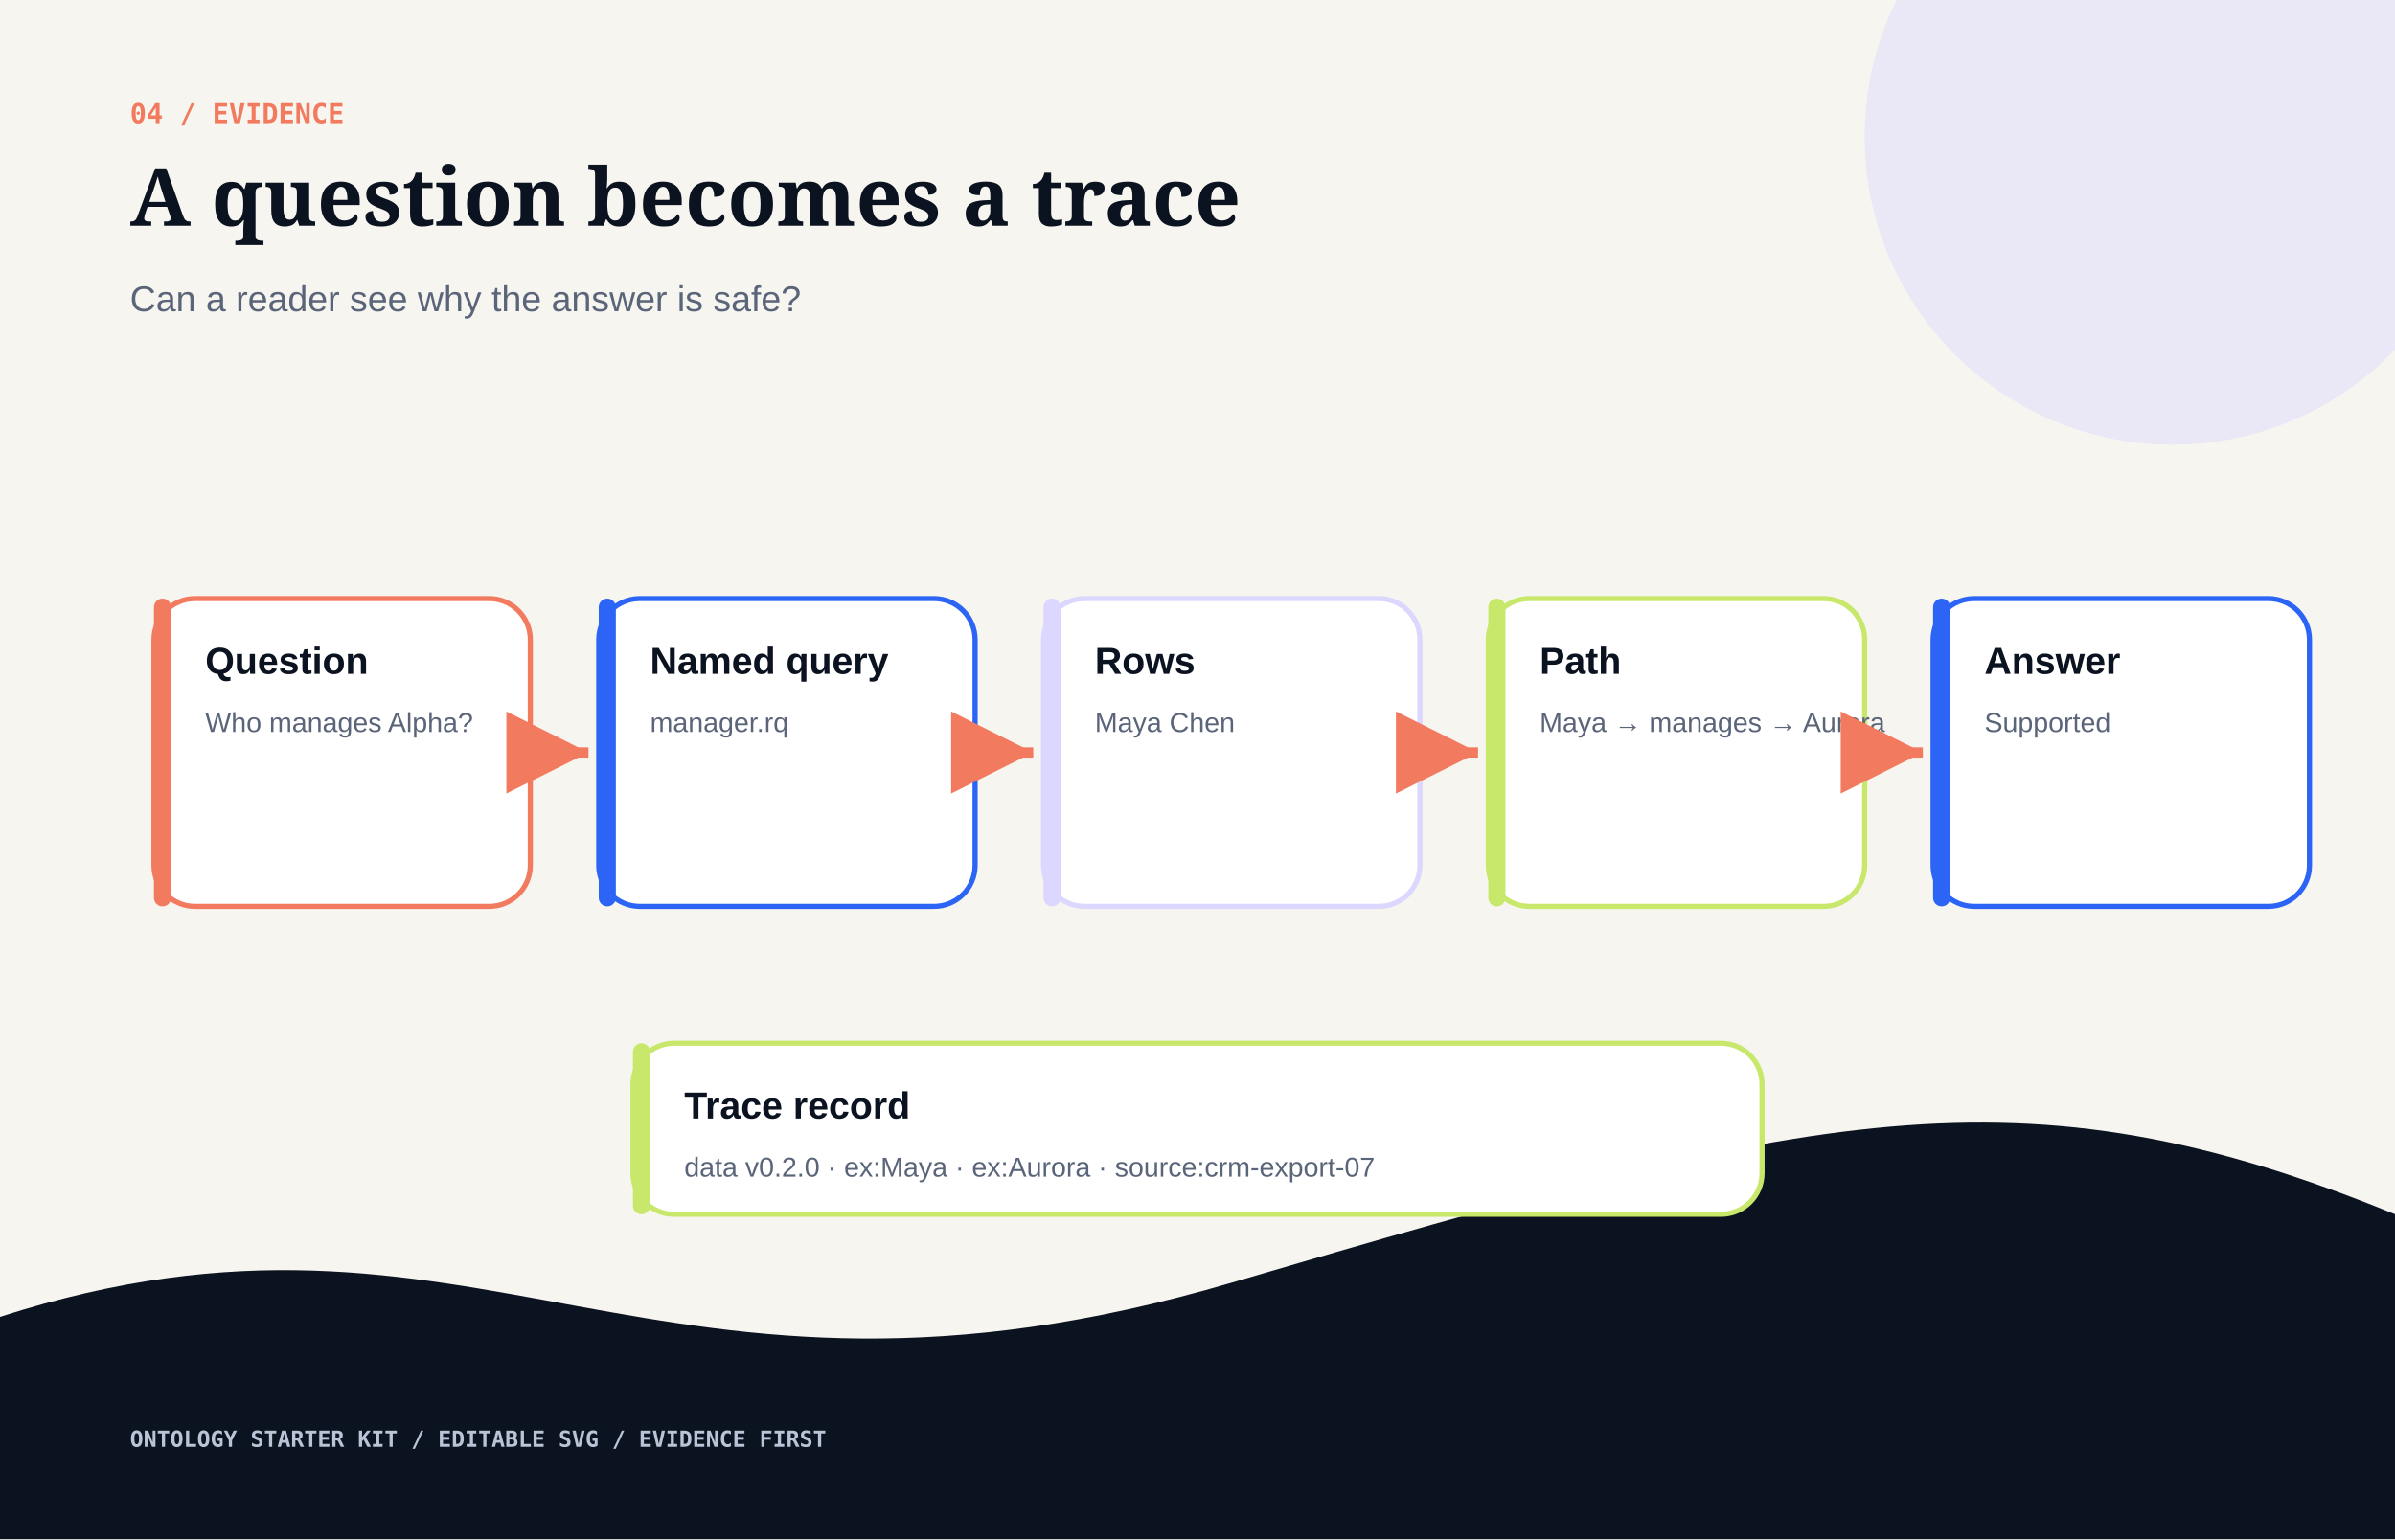
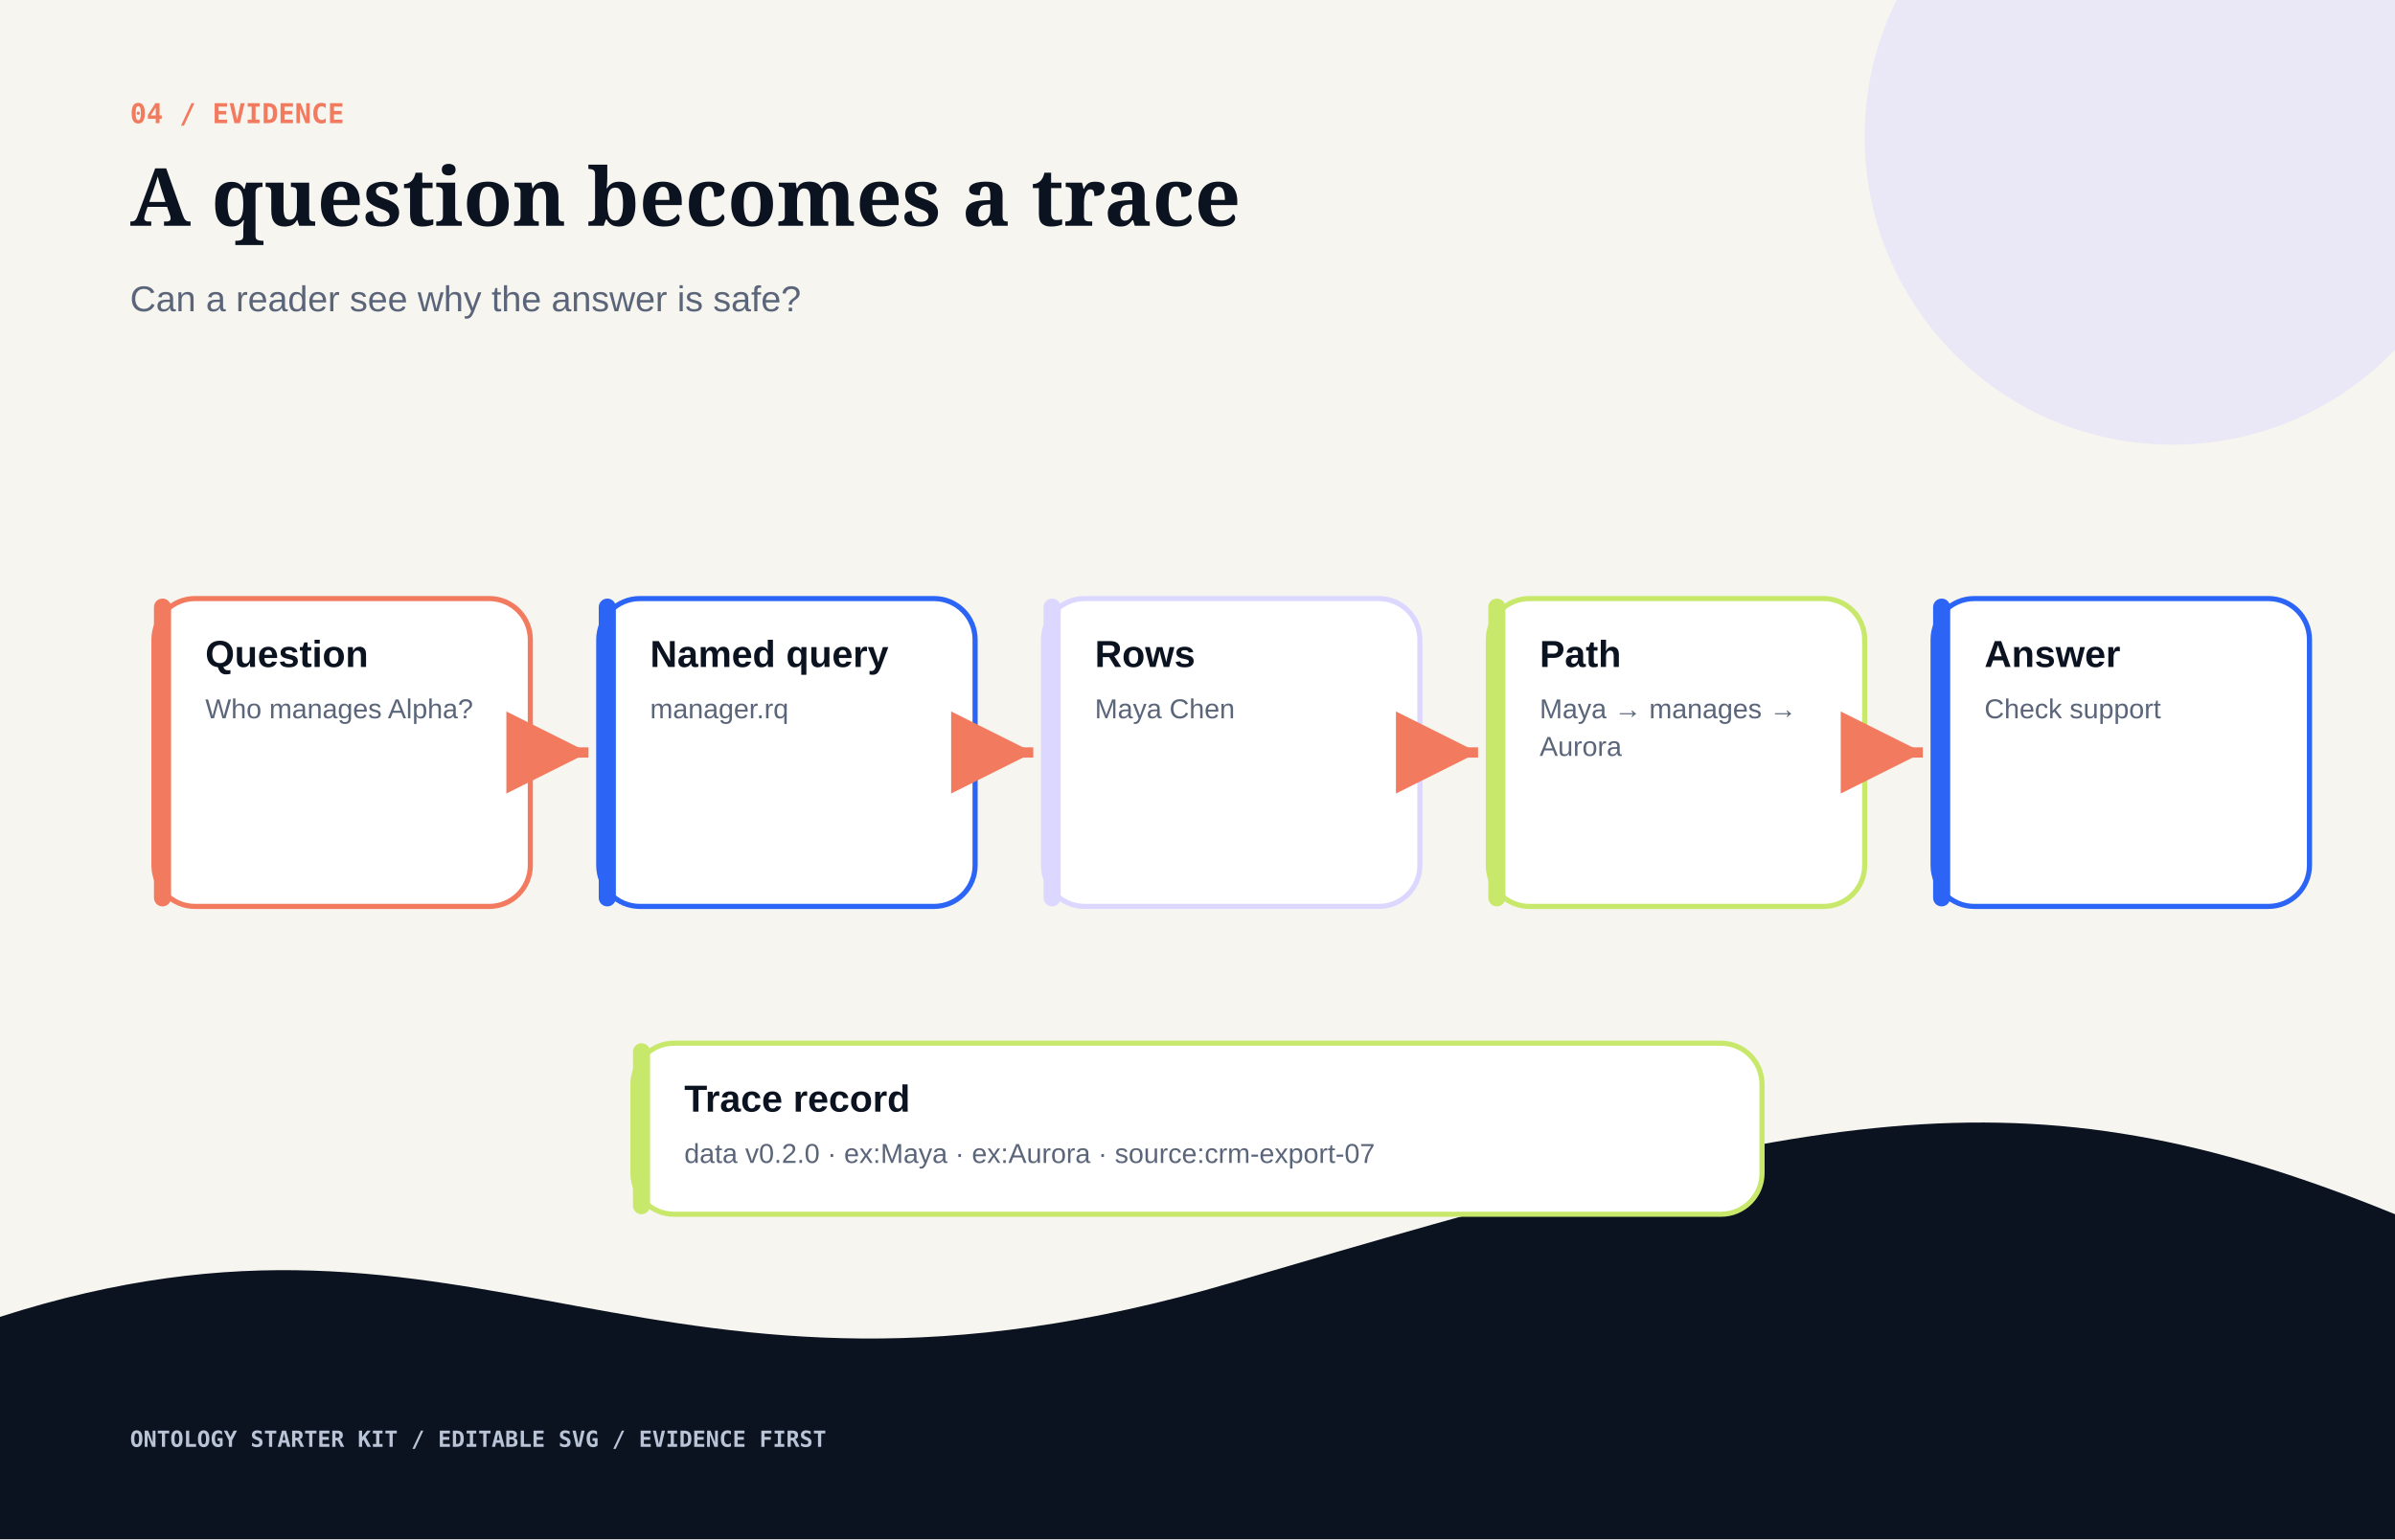
<svg xmlns="http://www.w3.org/2000/svg" viewBox="0 0 1400 900" role="img" aria-labelledby="title desc">
  <rect width="1400" height="900" fill="#F7F5EF" />
  <circle cx="1270" cy="80" r="180" fill="#DCD7FE" opacity=".48" />
  <path d="M0 770 C280 680 380 850 720 750 S1180 620 1400 710 V900 H0Z" fill="#0B1220" />
  <text x="76" y="72" font-family="monospace" font-size="16px" font-weight="800" text-anchor="start" fill="#F27A5E">04 / EVIDENCE</text>
  <text x="76" y="132" font-family="Georgia,serif" font-size="47px" font-weight="800" text-anchor="start" fill="#0B1220">A question becomes a trace</text>
  <text x="76" y="182" font-family="Arial,sans-serif" font-size="21px" font-weight="500" text-anchor="start" fill="#5B657A">Can a reader see why the answer is safe?</text>
  <text x="76" y="846" font-family="monospace" font-size="13px" font-weight="700" text-anchor="start" fill="#B9C4D7">ONTOLOGY STARTER KIT  /  EDITABLE SVG  /  EVIDENCE FIRST</text>
  <rect x="90" y="350" width="220" height="180" rx="24" fill="#FFFFFF" stroke="#F27A5E" stroke-width="3" />
  <rect x="90" y="350" width="10" height="180" rx="5" fill="#F27A5E" />
-   <text x="120" y="394" font-family="Arial,sans-serif" font-size="22px" font-weight="700" text-anchor="start" fill="#0B1220">Question</text>
-   <text x="120" y="428" font-family="Arial,sans-serif" font-size="16px" font-weight="500" text-anchor="start" fill="#5B657A">Who manages Alpha?</text>
+   <text x="120" y="390" font-family="Arial,sans-serif" font-size="22px" font-weight="700" text-anchor="start" fill="#0B1220">Question</text>
+   <text x="120" y="420" font-family="Arial,sans-serif" font-size="16px" font-weight="500" text-anchor="start" fill="#5B657A">Who manages Alpha?</text>
  <rect x="350" y="350" width="220" height="180" rx="24" fill="#FFFFFF" stroke="#2C64F5" stroke-width="3" />
  <rect x="350" y="350" width="10" height="180" rx="5" fill="#2C64F5" />
-   <text x="380" y="394" font-family="Arial,sans-serif" font-size="22px" font-weight="700" text-anchor="start" fill="#0B1220">Named query</text>
-   <text x="380" y="428" font-family="Arial,sans-serif" font-size="16px" font-weight="500" text-anchor="start" fill="#5B657A">manager.rq</text>
+   <text x="380" y="390" font-family="Arial,sans-serif" font-size="22px" font-weight="700" text-anchor="start" fill="#0B1220">Named query</text>
+   <text x="380" y="420" font-family="Arial,sans-serif" font-size="16px" font-weight="500" text-anchor="start" fill="#5B657A">manager.rq</text>
  <rect x="610" y="350" width="220" height="180" rx="24" fill="#FFFFFF" stroke="#DCD7FE" stroke-width="3" />
  <rect x="610" y="350" width="10" height="180" rx="5" fill="#DCD7FE" />
-   <text x="640" y="394" font-family="Arial,sans-serif" font-size="22px" font-weight="700" text-anchor="start" fill="#0B1220">Rows</text>
-   <text x="640" y="428" font-family="Arial,sans-serif" font-size="16px" font-weight="500" text-anchor="start" fill="#5B657A">Maya Chen</text>
+   <text x="640" y="390" font-family="Arial,sans-serif" font-size="22px" font-weight="700" text-anchor="start" fill="#0B1220">Rows</text>
+   <text x="640" y="420" font-family="Arial,sans-serif" font-size="16px" font-weight="500" text-anchor="start" fill="#5B657A">Maya Chen</text>
  <rect x="870" y="350" width="220" height="180" rx="24" fill="#FFFFFF" stroke="#C8E86B" stroke-width="3" />
  <rect x="870" y="350" width="10" height="180" rx="5" fill="#C8E86B" />
-   <text x="900" y="394" font-family="Arial,sans-serif" font-size="22px" font-weight="700" text-anchor="start" fill="#0B1220">Path</text>
-   <text x="900" y="428" font-family="Arial,sans-serif" font-size="16px" font-weight="500" text-anchor="start" fill="#5B657A">Maya → manages → Aurora</text>
+   <text x="900" y="390" font-family="Arial,sans-serif" font-size="22px" font-weight="700" text-anchor="start" fill="#0B1220">Path</text>
+   <text x="900" y="420" font-family="Arial,sans-serif" font-size="16px" font-weight="500" text-anchor="start" fill="#5B657A">Maya → manages →</text>
+   <text x="900" y="442" font-family="Arial,sans-serif" font-size="16px" font-weight="500" text-anchor="start" fill="#5B657A">Aurora</text>
  <rect x="1130" y="350" width="220" height="180" rx="24" fill="#FFFFFF" stroke="#2C64F5" stroke-width="3" />
  <rect x="1130" y="350" width="10" height="180" rx="5" fill="#2C64F5" />
-   <text x="1160" y="394" font-family="Arial,sans-serif" font-size="22px" font-weight="700" text-anchor="start" fill="#0B1220">Answer</text>
-   <text x="1160" y="428" font-family="Arial,sans-serif" font-size="16px" font-weight="500" text-anchor="start" fill="#5B657A">Supported</text>
+   <text x="1160" y="390" font-family="Arial,sans-serif" font-size="22px" font-weight="700" text-anchor="start" fill="#0B1220">Answer</text>
+   <text x="1160" y="420" font-family="Arial,sans-serif" font-size="16px" font-weight="500" text-anchor="start" fill="#5B657A">Check support</text>
  <path d="M310 440 H344" stroke="#F27A5E" stroke-width="6" marker-end="url(#arrow)" />
  <path d="M570 440 H604" stroke="#F27A5E" stroke-width="6" marker-end="url(#arrow)" />
  <path d="M830 440 H864" stroke="#F27A5E" stroke-width="6" marker-end="url(#arrow)" />
  <path d="M1090 440 H1124" stroke="#F27A5E" stroke-width="6" marker-end="url(#arrow)" />
  <rect x="370" y="610" width="660" height="100" rx="24" fill="#FFFFFF" stroke="#C8E86B" stroke-width="3" />
  <rect x="370" y="610" width="10" height="100" rx="5" fill="#C8E86B" />
-   <text x="400" y="654" font-family="Arial,sans-serif" font-size="22px" font-weight="700" text-anchor="start" fill="#0B1220">Trace record</text>
-   <text x="400" y="688" font-family="Arial,sans-serif" font-size="16px" font-weight="500" text-anchor="start" fill="#5B657A">data v0.2.0  ·  ex:Maya  ·  ex:Aurora  ·  source:crm-export-07</text>
+   <text x="400" y="650" font-family="Arial,sans-serif" font-size="22px" font-weight="700" text-anchor="start" fill="#0B1220">Trace record</text>
+   <text x="400" y="680" font-family="Arial,sans-serif" font-size="16px" font-weight="500" text-anchor="start" fill="#5B657A">data v0.2.0  ·  ex:Maya  ·  ex:Aurora  ·  source:crm-export-07</text>
  <defs>
    <marker id="arrow" markerWidth="10" markerHeight="10" refX="8" refY="4" orient="auto">
      <path d="M0,0 L0,8 L8,4z" fill="#F27A5E" />
    </marker>
  </defs>
</svg>
